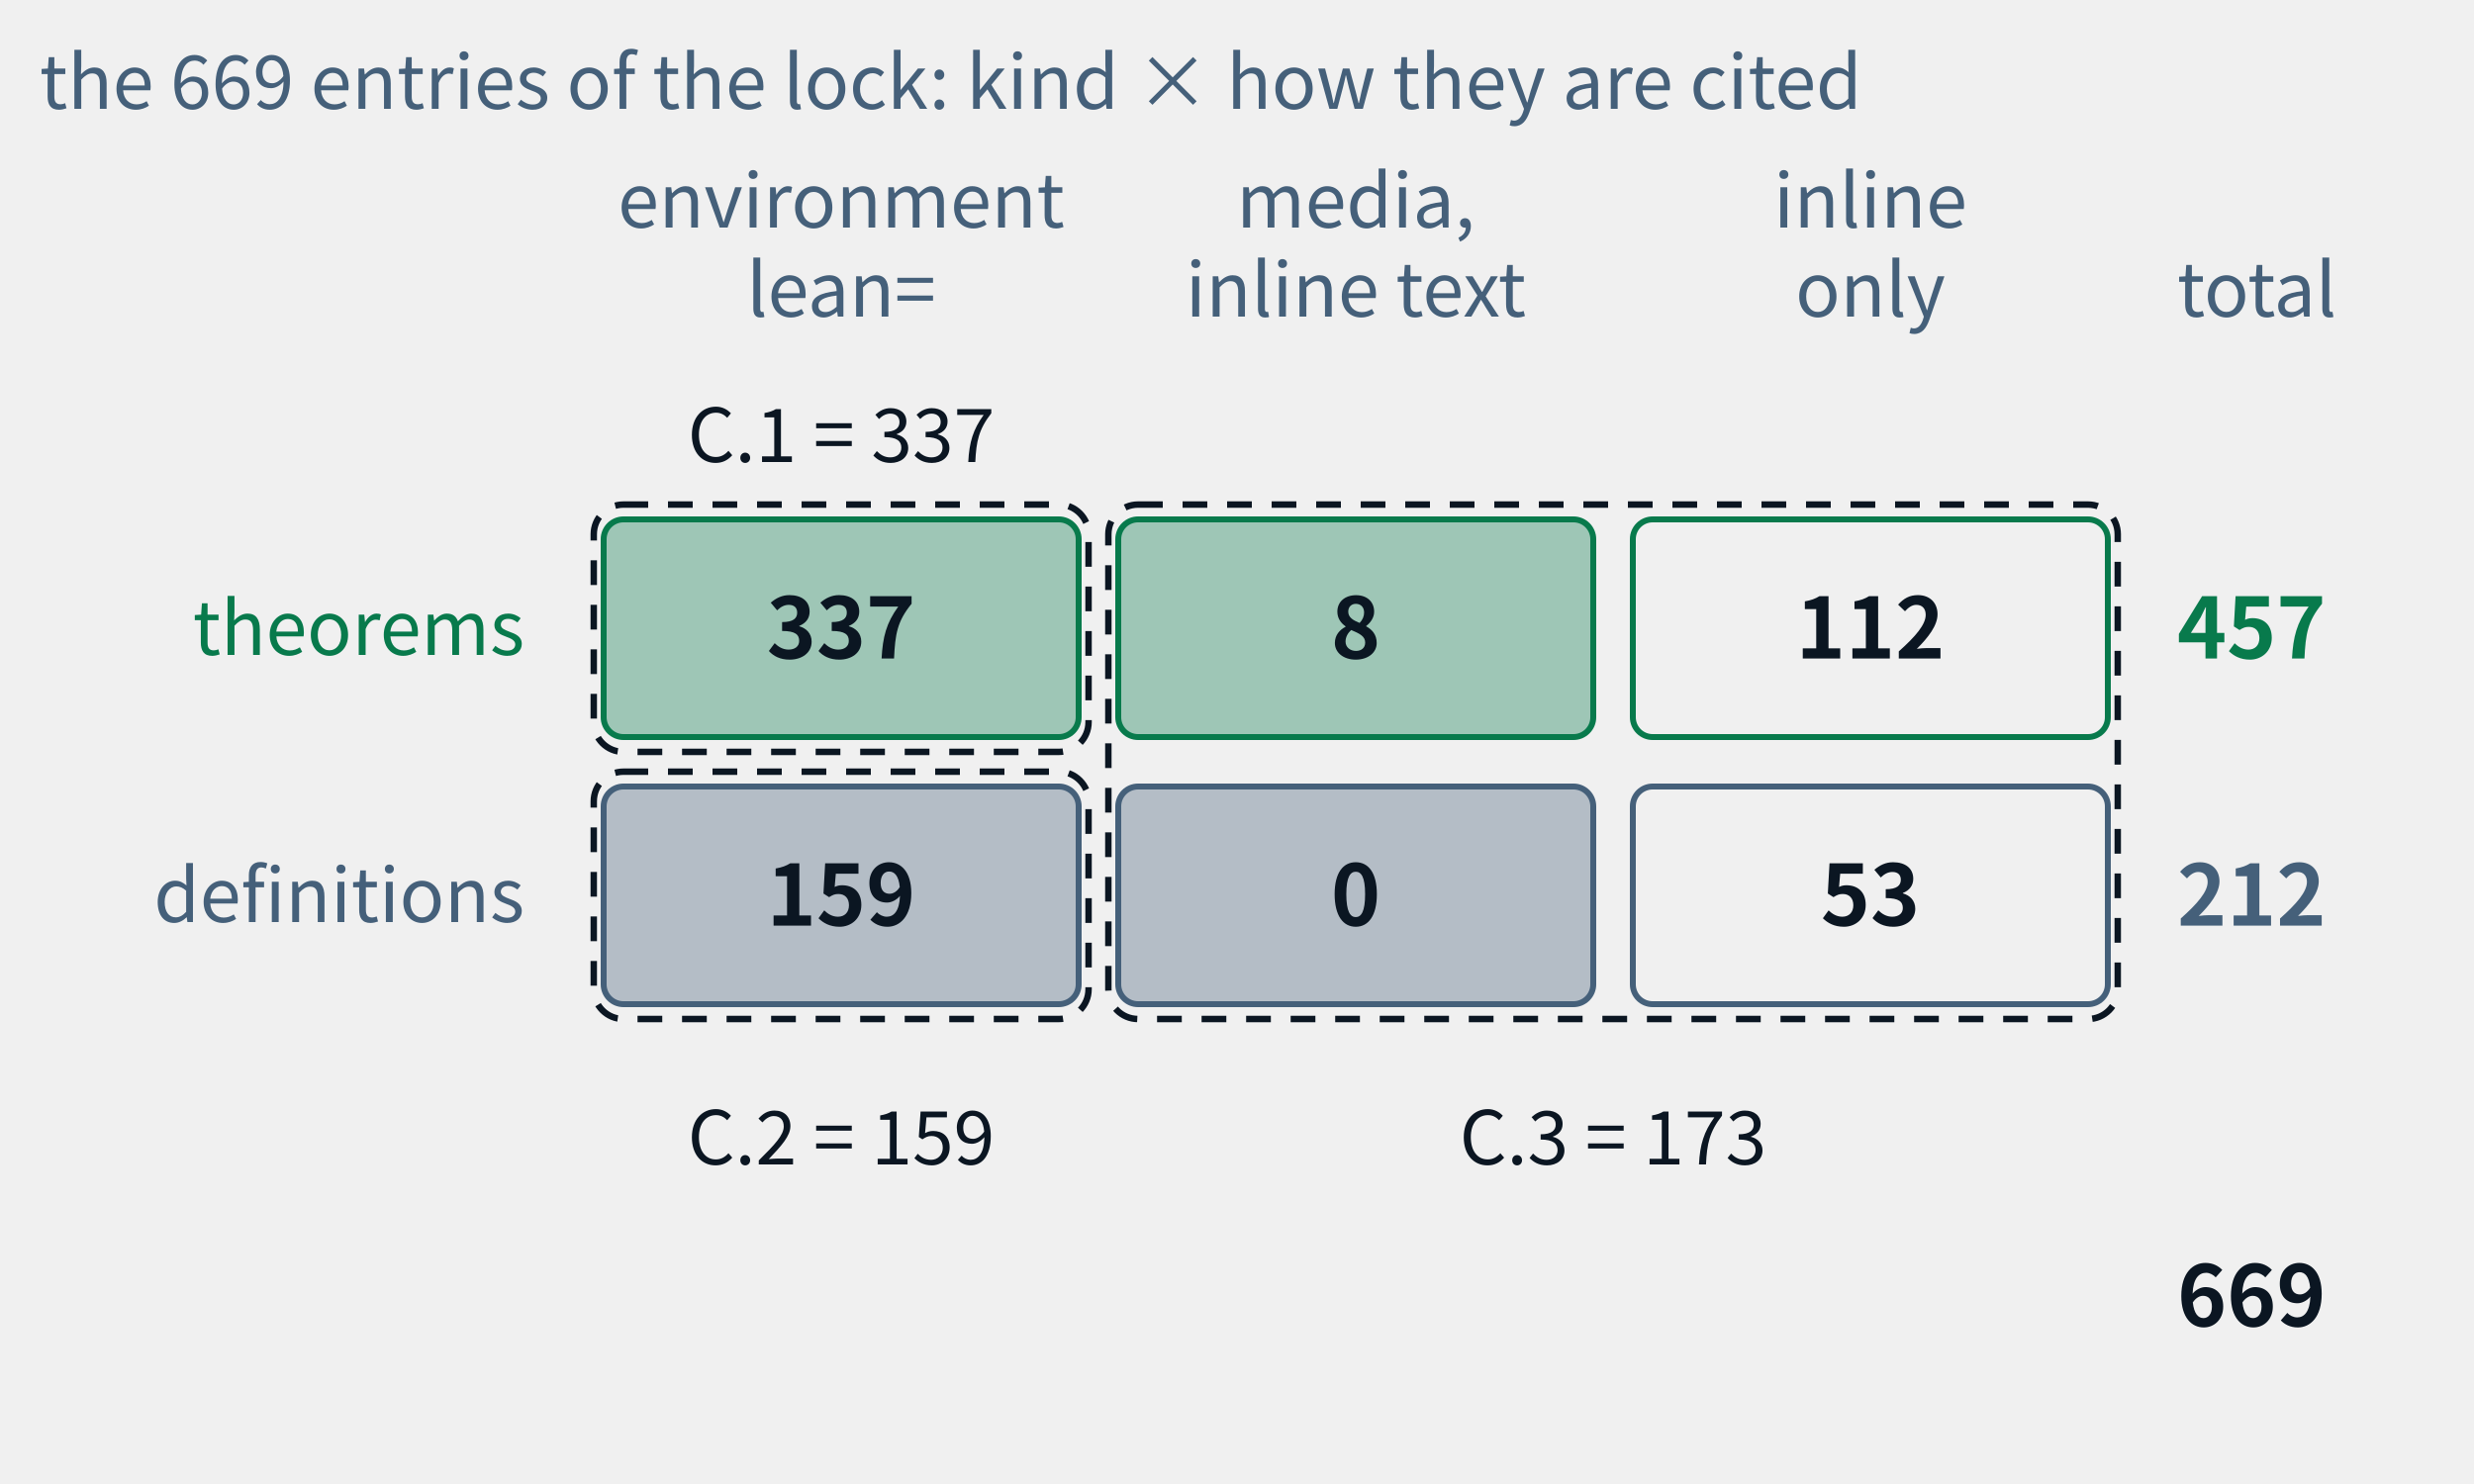
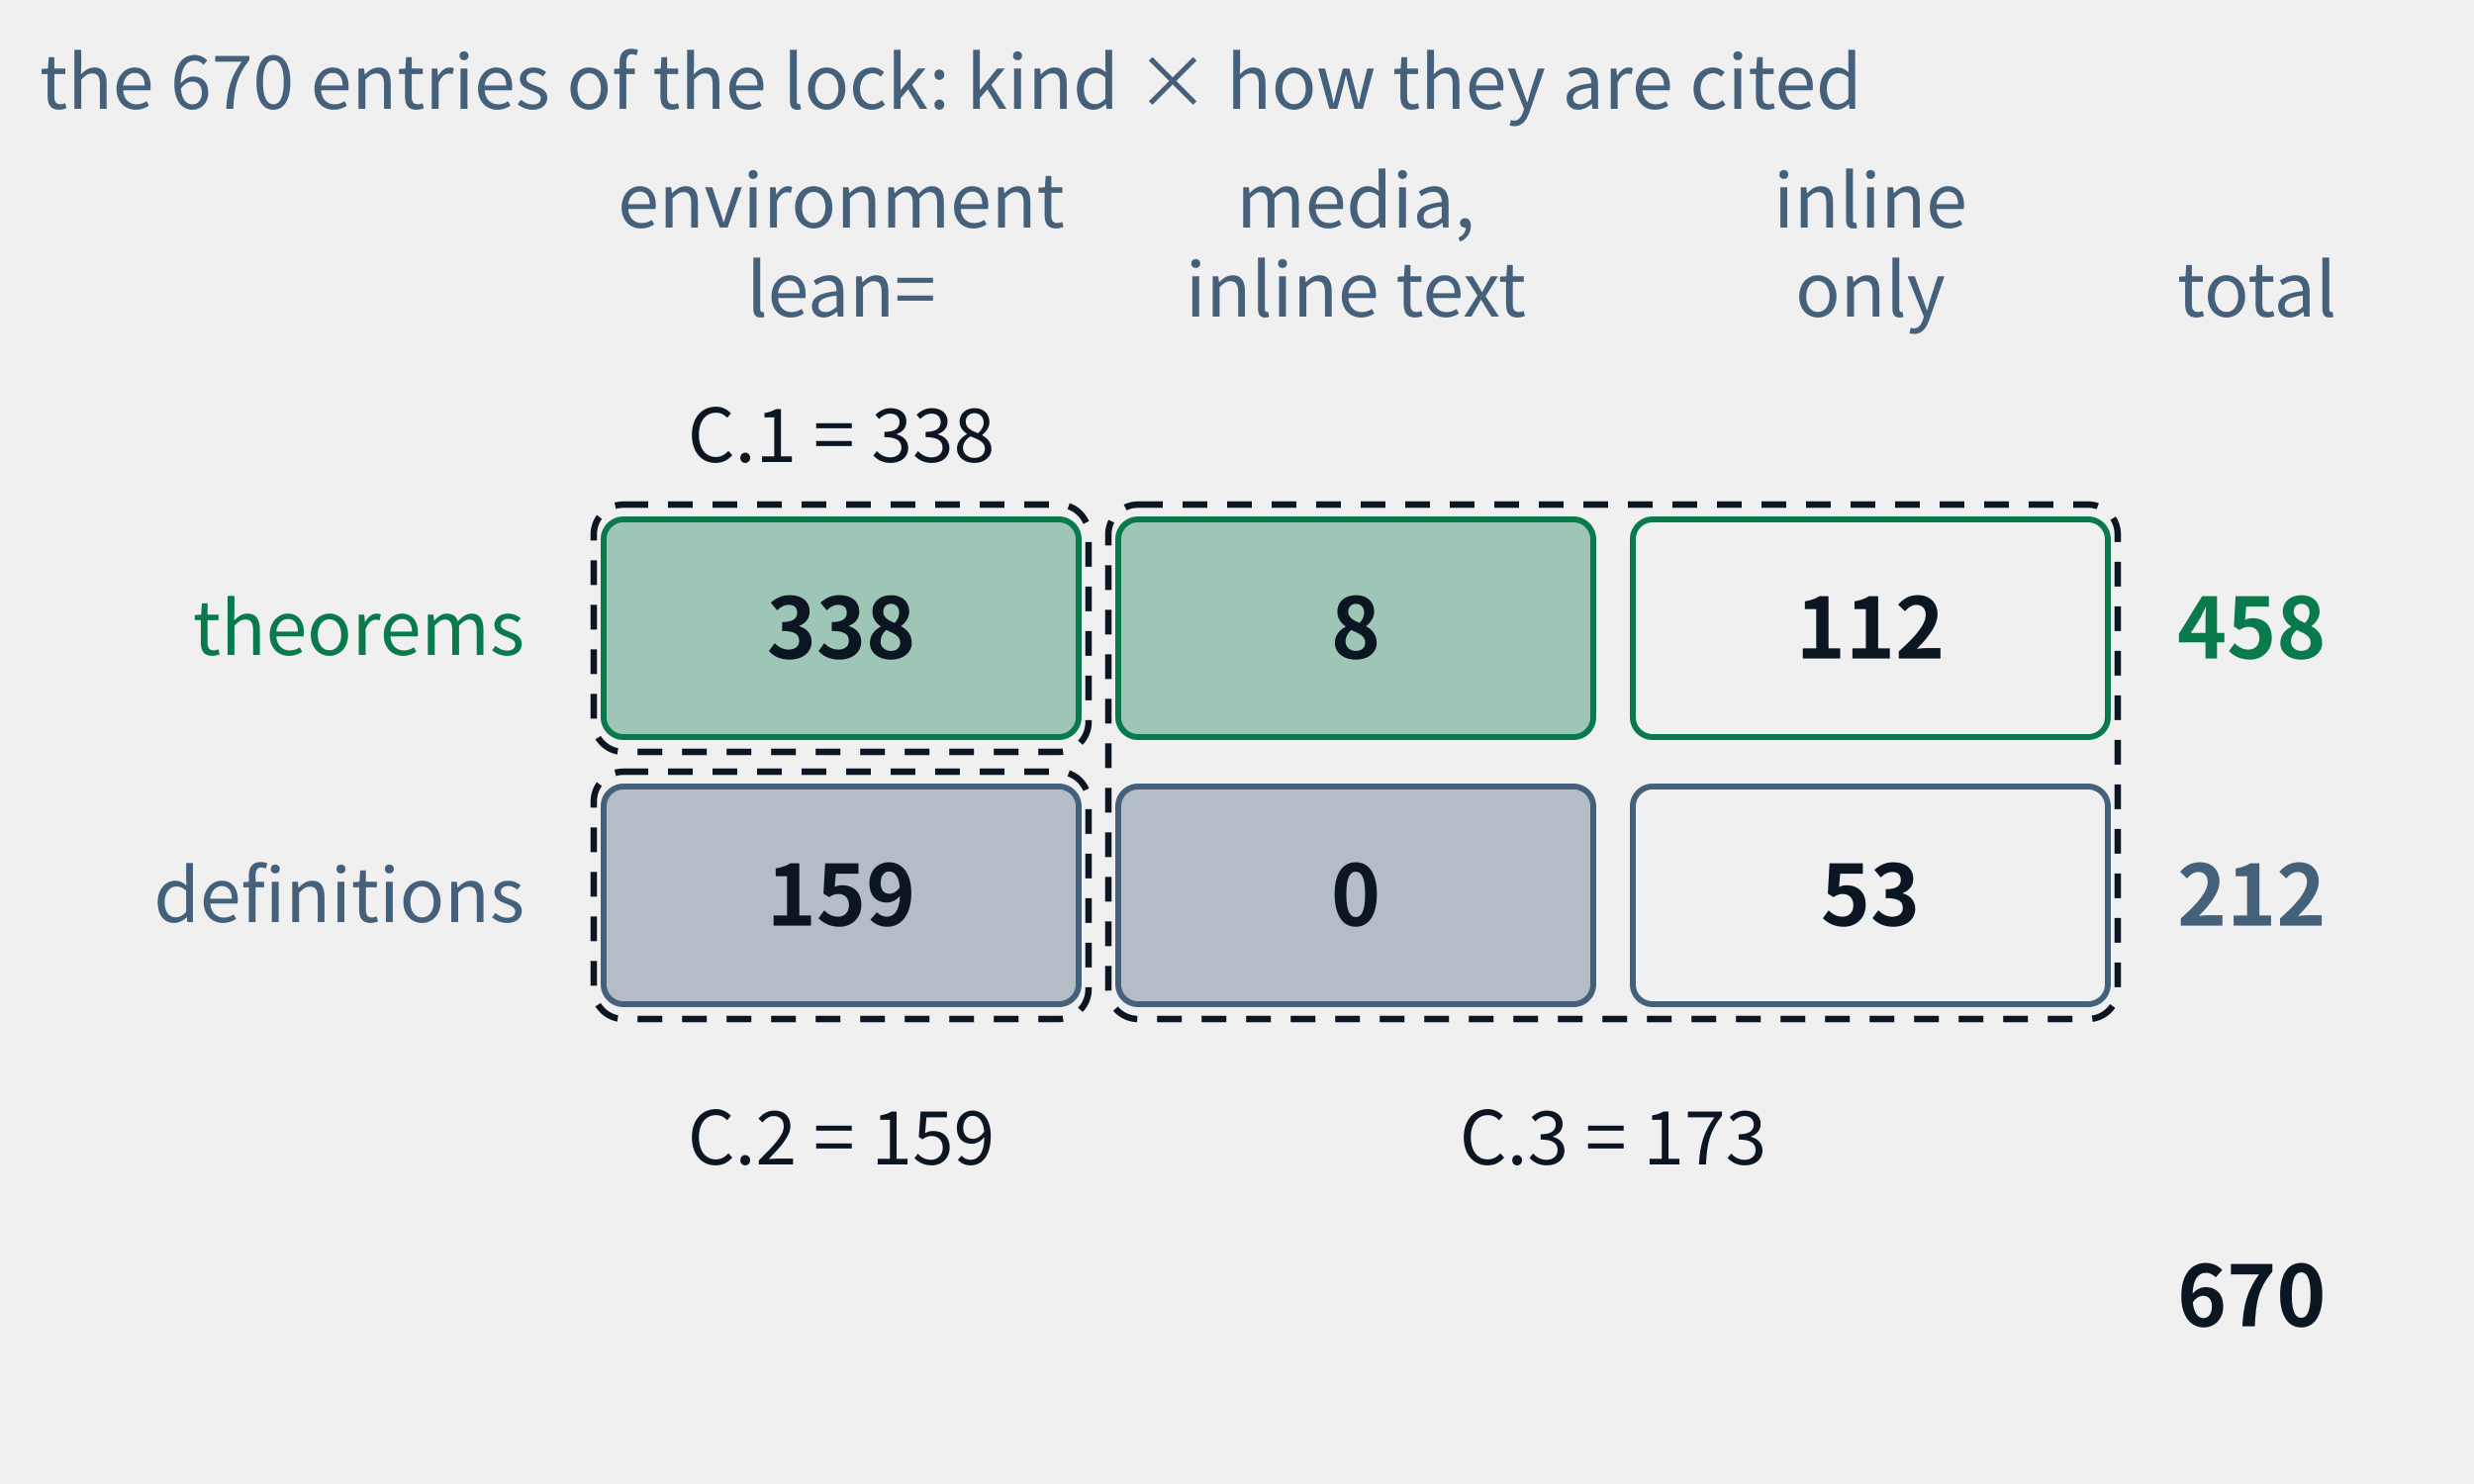
- <svg xmlns="http://www.w3.org/2000/svg" class="tr-fig" data-tr-fig="appc-ledger" data-lang="en" viewBox="0 0 500 300" width="500" height="300" font-family="'Noto Sans SC', 'Noto Sans CJK SC', 'Source Sans 3', 'PingFang SC', 'Microsoft YaHei', system-ui, sans-serif" role="img" aria-label="A ledger of two rows and three columns: the rows are theorems and definitions, the columns are cited with lean= in an environment, cited by media and only inline in the text, and reached by inline links only. The theorem row reads 337, 8, 112, total 457; the definition row 159, 0, 53, total 212; in all 669. Three dashed frames mark the three indexes of appendix C: C.1 = 337, C.2 = 159, C.3 = 8 + 112 + 0 + 53 = 173.">
+ <svg xmlns="http://www.w3.org/2000/svg" class="tr-fig" data-tr-fig="appc-ledger" data-lang="en" viewBox="0 0 500 300" width="500" height="300" font-family="'Noto Sans SC', 'Noto Sans CJK SC', 'Source Sans 3', 'PingFang SC', 'Microsoft YaHei', system-ui, sans-serif" role="img" aria-label="A ledger of two rows and three columns: the rows are theorems and definitions, the columns are cited with lean= in an environment, cited by media and only inline in the text, and reached by inline links only. The theorem row reads 338, 8, 112, total 458; the definition row 159, 0, 53, total 212; in all 670. Three dashed frames mark the three indexes of appendix C: C.1 = 338, C.2 = 159, C.3 = 8 + 112 + 0 + 53 = 173.">
  <style>.ts-ink{stroke:#0b1622}.tf-ink{fill:#0b1622}.ts-dim{stroke:#45607a}.tf-dim{fill:#45607a}.ts-faint{stroke:#9db3c4}.tf-faint{fill:#9db3c4}.ts-edge{stroke:#b9d0dd}.tf-edge{fill:#b9d0dd}.ts-hot{stroke:#5f9bb5}.tf-hot{fill:#5f9bb5}.ts-bg{stroke:#ffffff}.tf-bg{fill:#ffffff}.ts-panel{stroke:#eef5f9}.tf-panel{fill:#eef5f9}.ts-sheet{stroke:#f7fbfd}.tf-sheet{fill:#f7fbfd}.ts-cyan{stroke:#007c8a}.tf-cyan{fill:#007c8a}.ts-magenta{stroke:#b0128f}.tf-magenta{fill:#b0128f}.ts-amber{stroke:#946200}.tf-amber{fill:#946200}.ts-violet{stroke:#5a45c8}.tf-violet{fill:#5a45c8}.ts-ok{stroke:#087a4c}.tf-ok{fill:#087a4c}.ts-warn{stroke:#c21f3a}.tf-warn{fill:#c21f3a}.ts-blue{stroke:#1d5fd0}.tf-blue{fill:#1d5fd0}.ts-orange{stroke:#b85410}.tf-orange{fill:#b85410}.ts-sigma{stroke:#28405a}.tf-sigma{fill:#28405a}@media (prefers-color-scheme:dark){.ts-ink{stroke:#d4efff}.tf-ink{fill:#d4efff}.ts-dim{stroke:#6f8ea5}.tf-dim{fill:#6f8ea5}.ts-faint{stroke:#34506a}.tf-faint{fill:#34506a}.ts-edge{stroke:#143049}.tf-edge{fill:#143049}.ts-hot{stroke:#1f5d7c}.tf-hot{fill:#1f5d7c}.ts-bg{stroke:#03060c}.tf-bg{fill:#03060c}.ts-panel{stroke:#07101b}.tf-panel{fill:#07101b}.ts-sheet{stroke:#050c16}.tf-sheet{fill:#050c16}.ts-cyan{stroke:#19f0ff}.tf-cyan{fill:#19f0ff}.ts-magenta{stroke:#ff2fd0}.tf-magenta{fill:#ff2fd0}.ts-amber{stroke:#ffc83d}.tf-amber{fill:#ffc83d}.ts-violet{stroke:#9d8cff}.tf-violet{fill:#9d8cff}.ts-ok{stroke:#46ffb2}.tf-ok{fill:#46ffb2}.ts-warn{stroke:#ff5064}.tf-warn{fill:#ff5064}.ts-blue{stroke:#2a7bff}.tf-blue{fill:#2a7bff}.ts-orange{stroke:#ff8a3c}.tf-orange{fill:#ff8a3c}.ts-sigma{stroke:#cfe3ff}.tf-sigma{fill:#cfe3ff}}</style>
  <text class="tf-dim" x="170" y="46" font-size="15" text-anchor="middle">environment</text>
  <text class="tf-dim" x="170" y="64" font-size="15" text-anchor="middle">lean=</text>
  <text class="tf-dim" x="274" y="46" font-size="15" text-anchor="middle">media,</text>
  <text class="tf-dim" x="274" y="64" font-size="15" text-anchor="middle">inline text</text>
  <text class="tf-dim" x="378" y="46" font-size="15" text-anchor="middle">inline</text>
  <text class="tf-dim" x="378" y="64" font-size="15" text-anchor="middle">only</text>
  <text class="tf-dim" x="440" y="64" font-size="15">total</text>
  <text class="tf-ok" x="106" y="132.4" font-size="15" text-anchor="end">theorems</text>
  <rect x="122" y="105" width="96" height="44" rx="4" class="ts-ok tf-ok" stroke-width="1.2" fill-opacity="0.35" />
-   <text class="tf-ink" x="170" y="133.12" font-size="17" text-anchor="middle" font-weight="600">337</text>
+   <text class="tf-ink" x="170" y="133.12" font-size="17" text-anchor="middle" font-weight="600">338</text>
  <rect x="226" y="105" width="96" height="44" rx="4" class="ts-ok tf-ok" stroke-width="1.2" fill-opacity="0.35" />
  <text class="tf-ink" x="274" y="133.12" font-size="17" text-anchor="middle" font-weight="600">8</text>
  <rect x="330" y="105" width="96" height="44" rx="4" class="ts-ok" stroke-width="1.2" fill="none" />
  <text class="tf-ink" x="378" y="133.12" font-size="17" text-anchor="middle" font-weight="600">112</text>
-   <text class="tf-ok" x="440" y="133.12" font-size="17" font-weight="600">457</text>
+   <text class="tf-ok" x="440" y="133.12" font-size="17" font-weight="600">458</text>
  <text class="tf-dim" x="106" y="186.4" font-size="15" text-anchor="end">definitions</text>
  <rect x="122" y="159" width="96" height="44" rx="4" class="ts-dim tf-dim" stroke-width="1.2" fill-opacity="0.35" />
  <text class="tf-ink" x="170" y="187.12" font-size="17" text-anchor="middle" font-weight="600">159</text>
  <rect x="226" y="159" width="96" height="44" rx="4" class="ts-dim tf-dim" stroke-width="1.2" fill-opacity="0.35" />
  <text class="tf-ink" x="274" y="187.12" font-size="17" text-anchor="middle" font-weight="600">0</text>
  <rect x="330" y="159" width="96" height="44" rx="4" class="ts-dim" stroke-width="1.2" fill="none" />
  <text class="tf-ink" x="378" y="187.12" font-size="17" text-anchor="middle" font-weight="600">53</text>
  <text class="tf-dim" x="440" y="187.12" font-size="17" font-weight="600">212</text>
-   <text class="tf-ink" x="440" y="268.12" font-size="17" font-weight="600">669</text>
+   <text class="tf-ink" x="440" y="268.12" font-size="17" font-weight="600">670</text>
  <rect x="120" y="102" width="100" height="50" rx="6" class="ts-ink" stroke-width="1.3" stroke-dasharray="5 4" fill="none" />
  <rect x="120" y="156" width="100" height="50" rx="6" class="ts-ink" stroke-width="1.3" stroke-dasharray="5 4" fill="none" />
  <rect x="224" y="102" width="204" height="104" rx="6" class="ts-ink" stroke-width="1.3" stroke-dasharray="5 4" fill="none" />
-   <text class="tf-ink" x="170" y="93.4" font-size="15" text-anchor="middle">C.1 = 337</text>
+   <text class="tf-ink" x="170" y="93.4" font-size="15" text-anchor="middle">C.1 = 338</text>
  <text class="tf-ink" x="170" y="235.4" font-size="15" text-anchor="middle">C.2 = 159</text>
  <text class="tf-ink" x="326" y="235.4" font-size="15" text-anchor="middle">C.3 = 173</text>
-   <text class="tf-dim" x="8" y="22" font-size="15">the 669 entries of the lock: kind × how they are cited</text>
+   <text class="tf-dim" x="8" y="22" font-size="15">the 670 entries of the lock: kind × how they are cited</text>
</svg>
